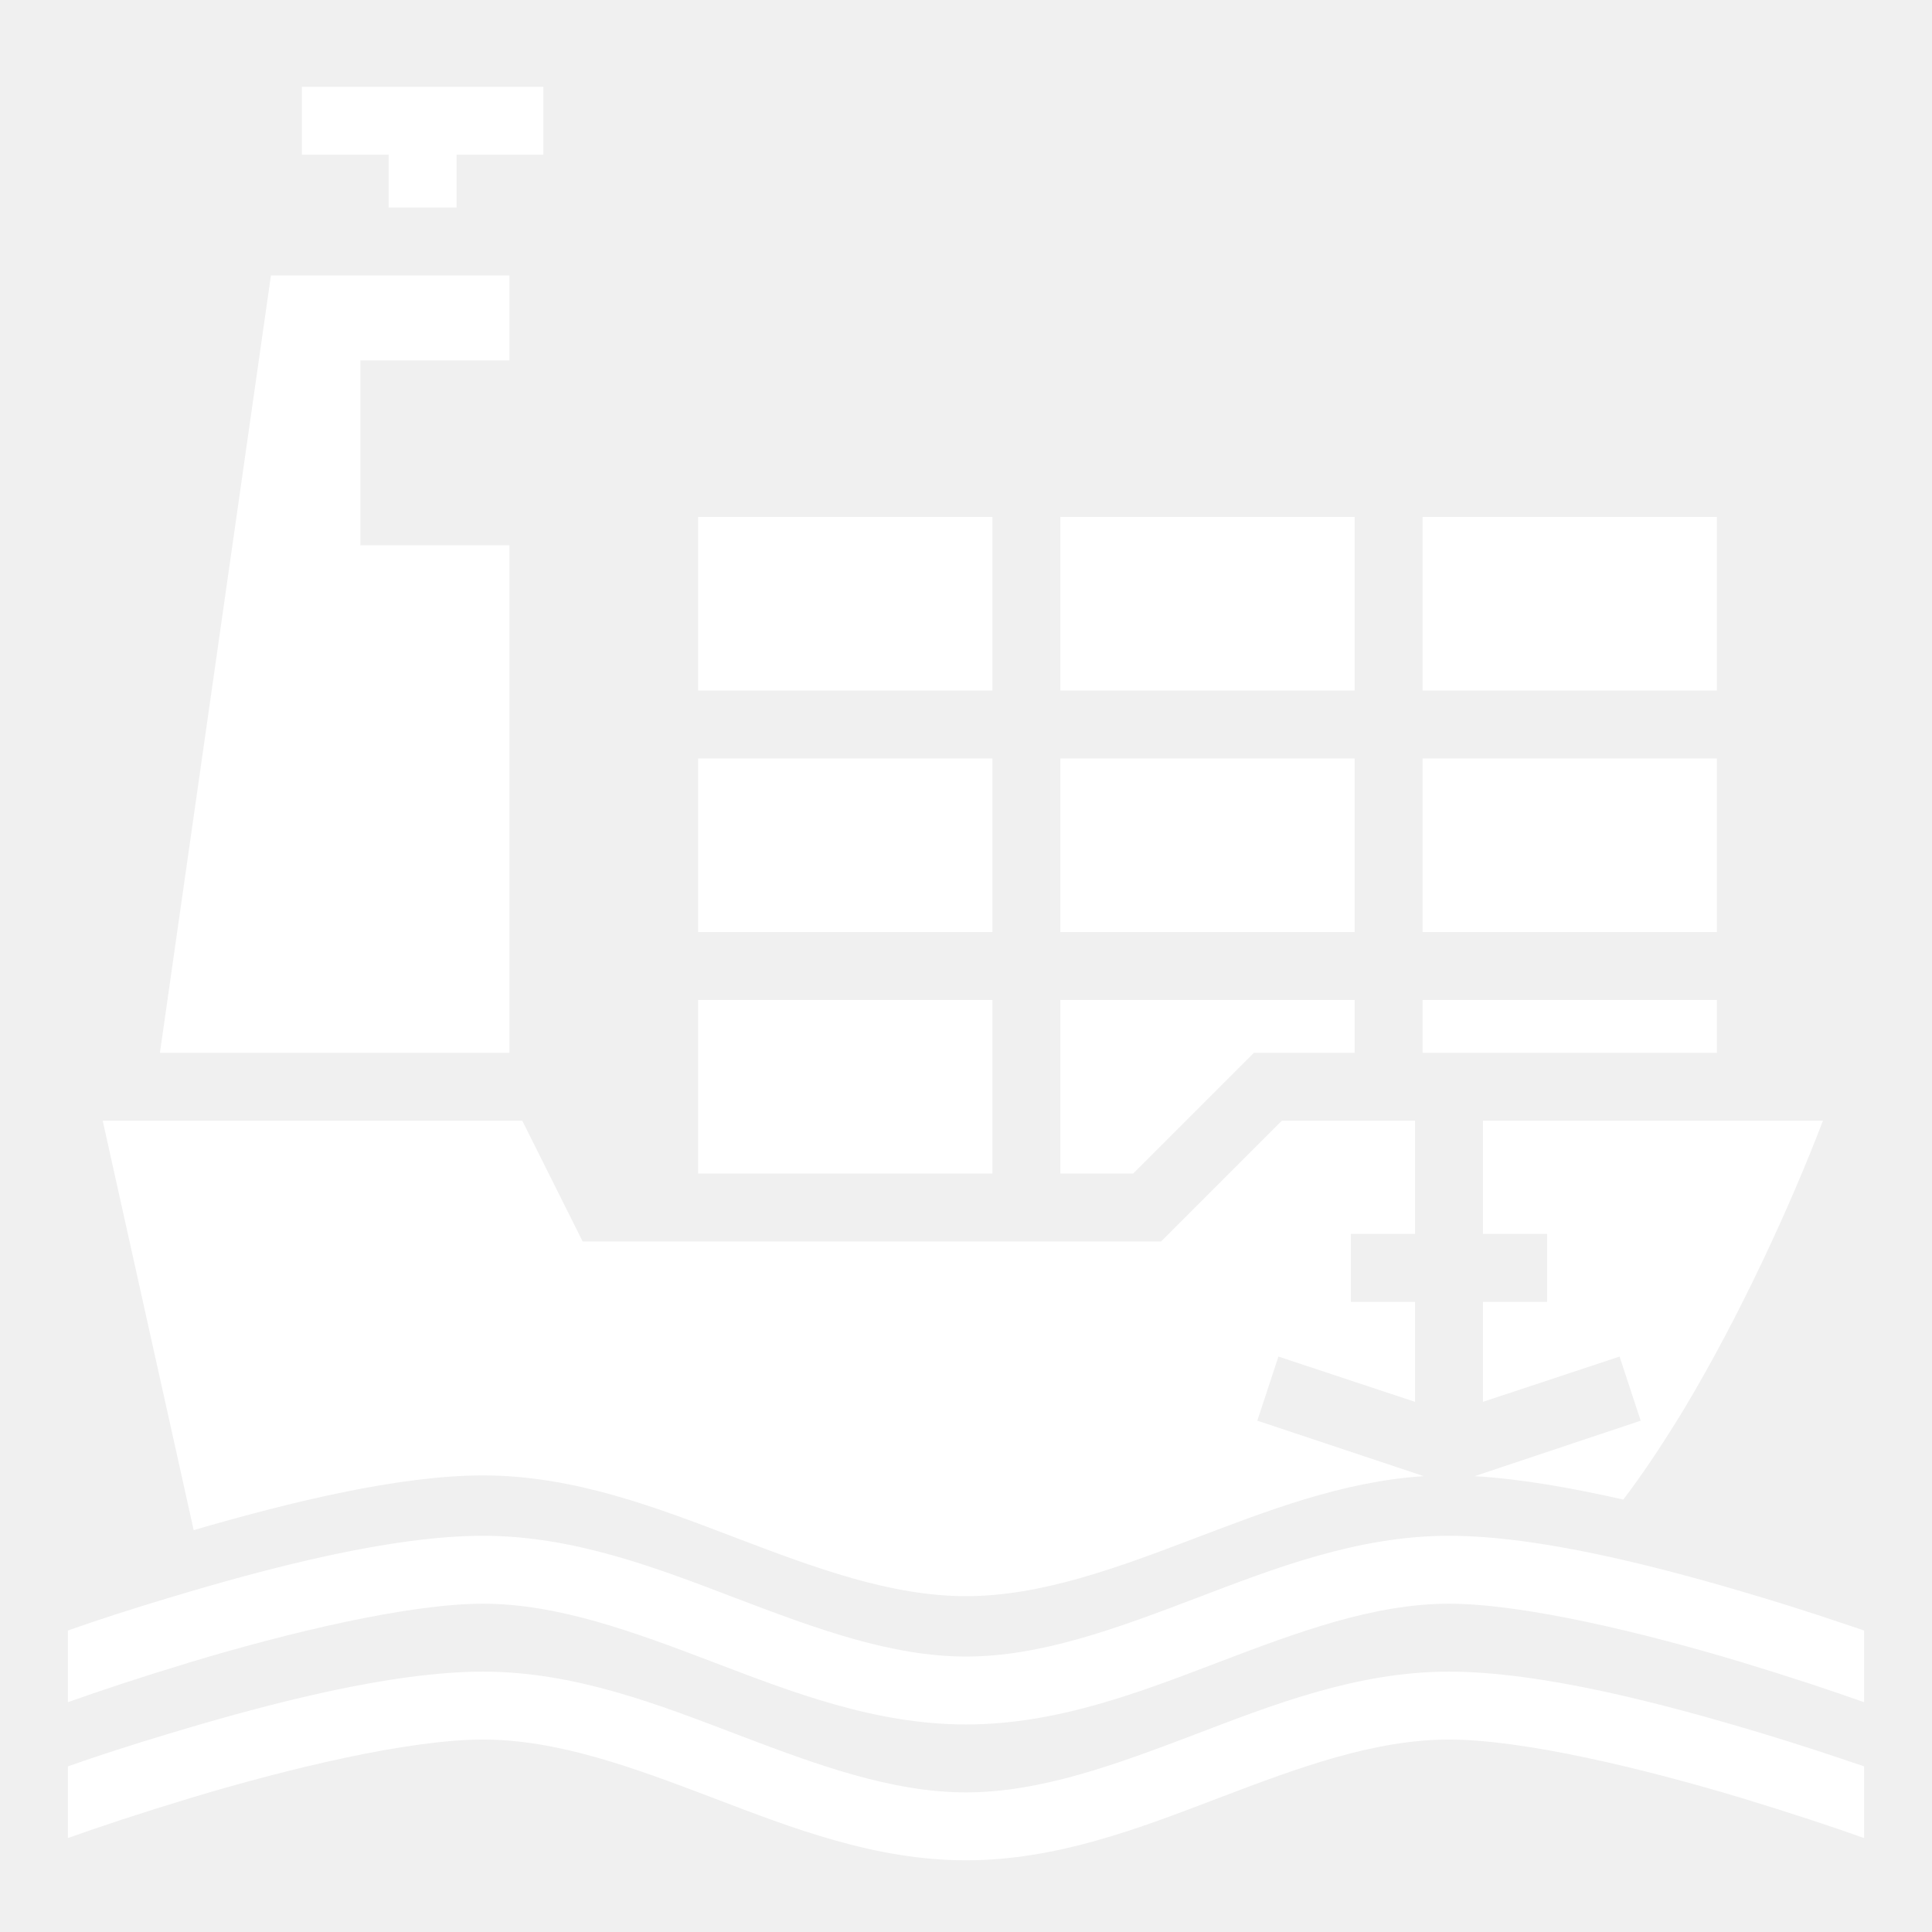
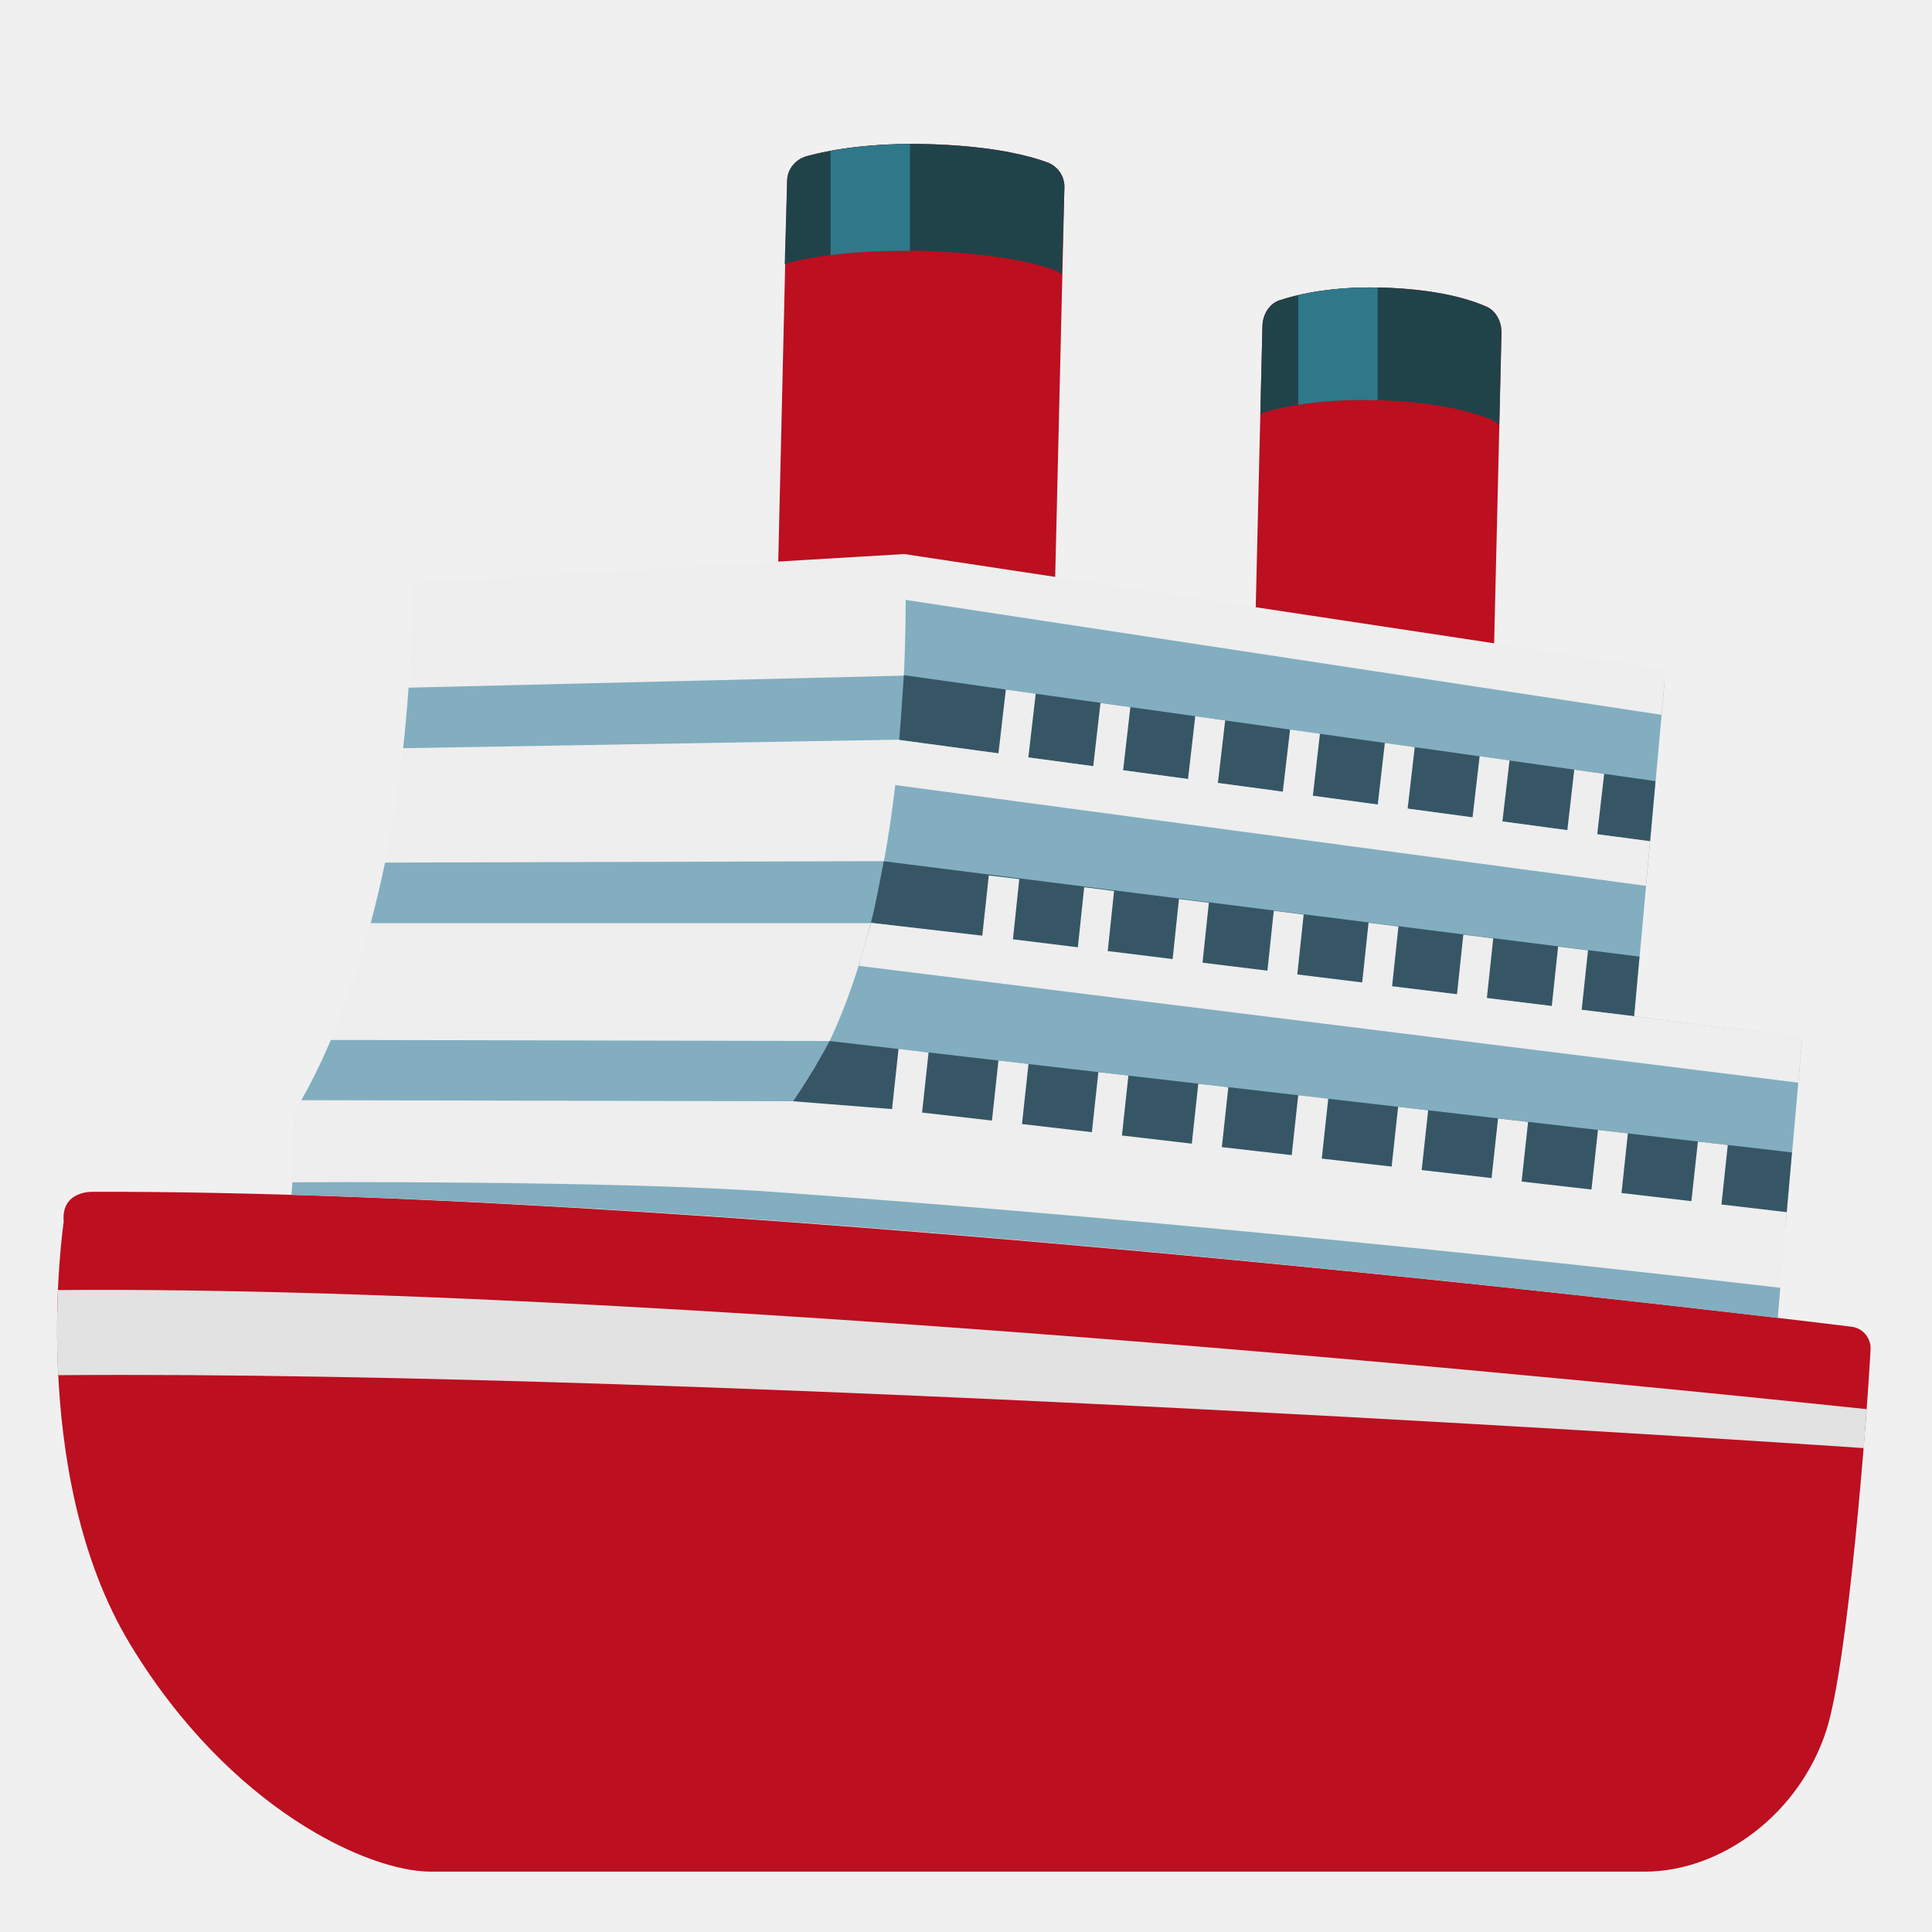
- <svg xmlns="http://www.w3.org/2000/svg" viewBox="0 0 512 512">
-   <path fill="#ffffff" d="M80 23v18h23v14h18V41h23V23zm-8.2 50L42.38 279H135V144.5H95.5v-49H135V73zM185 137v46h78v-46zm96 0v46h78v-46zm96 0v46h78v-46zm-192 64v46h78v-46zm96 0v46h78v-46zm96 0v46h78v-46zm-192 64v46h78v-46zm96 0v46h19.3l32-32H359v-14zm96 0v14h78v-14zM27.22 297l24.11 108.5C76.75 398.1 105.7 391 128 391c24.2 0 46.2 8.6 67.2 16.6 21 8 41 15.4 60.8 15.4 19.8 0 39.8-7.4 60.8-15.4 19-7.2 38.9-15 60.5-16.4l-44.1-14.7 5.6-17 36.2 12V345h-17v-18h17v-30h-35.3l-32 32H154.4l-16-32zM393 297v30h17v18h-17v26.5l36.2-12 5.6 17-44 14.7c12.1.7 25.7 3.1 39.4 6.2 5.4-7.1 10.8-15.3 16.1-24 14.9-24.9 28.2-53.9 36.8-76.4zM128 407c-24.2 0-56.26 8.3-83.09 16.4-10.02 3-19.26 6-26.91 8.7v19c8.36-3 19.57-6.7 32.11-10.5C76.28 432.7 108.2 425 128 425c19.8 0 39.8 7.4 60.8 15.4s43 16.6 67.2 16.6c24.2 0 46.2-8.6 67.2-16.6 21-8 41-15.4 60.8-15.4 19.8 0 51.7 7.7 77.9 15.6 12.5 3.8 23.7 7.5 32.1 10.5v-19c-7.7-2.6-16.9-5.7-26.9-8.7-26.8-8.1-58.9-16.4-83.1-16.4-24.2 0-46.2 8.6-67.2 16.6-21 8-41 15.4-60.8 15.4-19.8 0-39.8-7.4-60.8-15.4S152.2 407 128 407zm0 36c-24.2 0-56.26 8.3-83.09 16.4-10.02 3-19.26 6-26.91 8.7v19c8.36-3 19.57-6.7 32.11-10.5C76.28 468.7 108.2 461 128 461c19.8 0 39.8 7.4 60.8 15.4s43 16.6 67.2 16.6c24.2 0 46.2-8.6 67.2-16.6 21-8 41-15.4 60.8-15.4 19.8 0 51.7 7.7 77.9 15.6 12.5 3.8 23.7 7.5 32.1 10.5v-19c-7.7-2.6-16.9-5.7-26.9-8.7-26.8-8.1-58.9-16.4-83.1-16.4-24.2 0-46.2 8.6-67.2 16.6-21 8-41 15.4-60.8 15.4-19.8 0-39.8-7.4-60.8-15.4S152.2 443 128 443z" />
+ <svg xmlns="http://www.w3.org/2000/svg" version="1.1" id="Layer_5" x="0" y="0" viewBox="0 0 128 128" enable-background="new 0 0 128 128" xml:space="preserve">
+   <g>
+     <g>
+       <g>
+         <path fill="#BC0F20" d="M83.1,44.23l0.54-22.63      c0.02-0.8,0.47-1.49,1.14-1.71c1.38-0.45,4.04-1.05,8-0.78      c2.94,0.2,4.73,0.77,5.71,1.21c0.62,0.28,1.01,0.99,0.99,1.76      l-0.54,22.66L83.1,44.23z" />
+         <path fill="#1F4349" d="M98.49,20.32c-0.98-0.44-2.77-1-5.71-1.21      c-3.96-0.27-6.62,0.33-8,0.78c-0.66,0.22-1.12,0.91-1.14,1.71      L83.5,27.45c0.09-0.04,0.17-0.1,0.26-0.13      c1.51-0.45,4.42-1.04,8.77-0.75c3.23,0.21,5.19,0.78,6.27,1.23      c0.2,0.08,0.37,0.21,0.53,0.36l0.14-6.09      C99.49,21.31,99.11,20.59,98.49,20.32z" />
+         <path fill="#BC0F20" d="M51.53,38.53l0.62-26.57      c0.02-0.76,0.55-1.41,1.32-1.62c1.59-0.43,4.68-1,9.27-0.74      c3.41,0.19,5.48,0.73,6.63,1.15c0.72,0.26,1.17,0.94,1.15,1.67      l-0.63,26.6L51.53,38.53z" />
+         <path fill="#1F4349" d="M69.37,10.75c-1.14-0.42-3.21-0.95-6.63-1.15      c-4.6-0.26-7.68,0.31-9.27,0.74c-0.77,0.21-1.3,0.86-1.32,1.62      l-0.16,5.55c0.1-0.04,0.19-0.1,0.31-0.12      c1.75-0.43,5.13-0.99,10.17-0.71c3.75,0.2,6.02,0.74,7.27,1.16      c0.23,0.08,0.43,0.2,0.61,0.34l0.17-5.77      C70.54,11.69,70.09,11.01,69.37,10.75z" />
+         <path fill="#2F7889" d="M86.01,26.82c1.35-0.22,3.11-0.37,5.26-0.3v-7.47      c-2.26-0.04-4.01,0.21-5.26,0.5V26.82z" />
+         <path fill="#2F7889" d="M55.03,16.9c1.39-0.18,3.15-0.3,5.26-0.28V9.54      c-2.2,0.01-3.96,0.21-5.26,0.45V16.9z" />
+       </g>
+       <g>
+         <path fill="#EEEEEE" d="M54.33,73.61l-0.42,8.4l-34.65-1.57l0.26-6.83      c0,0,7.78-11.44,7.78-34.96l32.56-1.94c0,0,1.55,3.32,0.39,13.19      C58.31,66.63,54.33,73.61,54.33,73.61z" />
+         <path fill="#82AEC0" d="M59.97,44.76l-32.9,0.8      c-0.1,1.39-0.22,2.73-0.36,4.01L59.79,49L59.97,44.76z" />
+         <path fill="#82AEC0" d="M59.5,57.05l-33.99,0.1c-0.3,1.43-0.62,2.77-0.95,4.01      h34.09L59.5,57.05z" />
+         <path fill="#82AEC0" d="M54.96,68.97l-33.04-0.07c-0.82,1.92-1.53,3.25-1.96,3.99      l32.72,0.07C52.69,72.96,54.46,70.29,54.96,68.97z" />
+       </g>
+       <g>
+         <path fill="#82AEC0" d="M52.56,73.66l65.73,7.65l1.12-12.58l-11.14-1.4      l2.02-22.19l-50.3-8.2C60.37,61.5,54.34,70.75,52.56,72.97L52.56,73.66z" />
+         <path fill="#365666" d="M109.68,51.75l-49.8-7.02c0,0-0.2,3.2-0.31,4.3l49.75,6.72      L109.68,51.75z" />
+         <path fill="#365666" d="M108.26,67.33l0.36-3.95l-50.07-6.32      c-0.27,1.4-0.54,2.87-0.85,4.08L108.26,67.33z" />
+         <path fill="#365666" d="M54.96,68.97c-0.91,1.74-1.95,3.32-2.42,4l-0.01,0.15      l65.84,7.22l0.35-3.99L54.96,68.97z" />
+         <path fill="#EEEEEE" d="M105.82,55.27l0.46-4l-1.98-0.28L103.84,55l-4.3-0.58      l0.47-4.04l-1.98-0.28l-0.47,4.05l-4.3-0.58l0.47-4.07      l-1.98-0.28l-0.47,4.08l-4.3-0.58l0.47-4.11l-1.98-0.28      l-0.48,4.12l-4.3-0.58l0.48-4.14l-1.98-0.28l-0.48,4.16      l-4.3-0.58l0.48-4.18l-1.98-0.28l-0.48,4.19l-4.3-0.58      l0.49-4.22l-1.98-0.28l-0.49,4.23l-6.65-0.9      c0,0-0.08,0.88-0.1,1.42c-0.02,0.54-0.1,1.58-0.1,1.58l49.75,6.68      l0.27-2.96L105.82,55.27z" />
+         <polygon fill="#EEEEEE" points="110.08,47.36 59.84,39.72 59.86,36.7 110.36,44.34           " />
+         <path fill="#EEEEEE" d="M104.79,66.9l0.42-3.94l-1.98-0.25l-0.42,3.94      l-4.3-0.53l0.42-3.95l-1.98-0.25l-0.42,3.95l-4.3-0.53l0.42-3.96      l-1.98-0.25l-0.42,3.96l-4.3-0.53l0.42-3.97l-1.98-0.25l-0.42,3.97      l-4.3-0.53l0.42-3.97l-1.98-0.25l-0.42,3.98l-4.3-0.53l0.42-3.98      l-1.98-0.25l-0.42,3.98l-4.3-0.53l0.42-3.99L65.51,58l-0.43,3.99      l-7.37-0.85c0,0-0.2,0.7-0.81,2.85l62.24,7.74l0.28-3.02      L104.79,66.9z" />
+         <polygon fill="#EEEEEE" points="114.05,79.8 114.47,75.86 112.49,75.63 112.06,79.58       107.43,79.04 107.85,75.09 105.87,74.86 105.44,78.81 100.81,78.28       101.24,74.33 99.25,74.1 98.82,78.05 94.19,77.52 94.62,73.56       92.63,73.33 92.2,77.29 87.57,76.76 88,72.79 86.01,72.56       85.58,76.53 80.95,76 81.38,72.03 79.39,71.8 78.96,75.77       74.33,75.23 74.76,71.26 72.77,71.03 72.34,75.01 67.71,74.47       68.14,70.49 66.15,70.26 65.72,74.24 61.09,73.71 61.52,69.73       59.53,69.49 59.1,73.48 52.52,72.96 51.87,82.75 117.59,89.47       118.38,80.31     " />
+       </g>
+       <g>
+         <path fill="#BC0F20" d="M6.15,78.96c0,0-2.12-0.1-1.93,1.99c0,0-2.49,16.6,4.41,28      C15.26,119.89,24.43,124,28.52,124s80.46,0,80.46,0      c5.02,0,10.23-3.78,12.03-9.39c1.41-4.41,2.66-20.35,2.92-25.21      c0.04-0.78-0.55-1.45-1.33-1.51      C122.6,87.89,49.73,78.85,6.15,78.96z" />
+         <path fill="#E2E2E2" d="M123.48,95.94c0,0-76.02-5.19-119.62-4.83      c0,0-0.077-1.042-0.077-2.737c0-1.694,0.057-2.903,0.057-2.903      c43.82-0.37,119.06,7.83,119.83,7.89L123.48,95.94z" />
+         <path fill="#82AEC0" d="M19.38,78.33l-0.07,0.83      c36.27,1.05,83.26,6.37,98.47,8.16l0.17-2      c-11.02-1.29-38.67-4.35-66.8-6.36      C40.33,78.19,19.38,78.33,19.38,78.33z" />
+       </g>
+     </g>
+   </g>
</svg>
